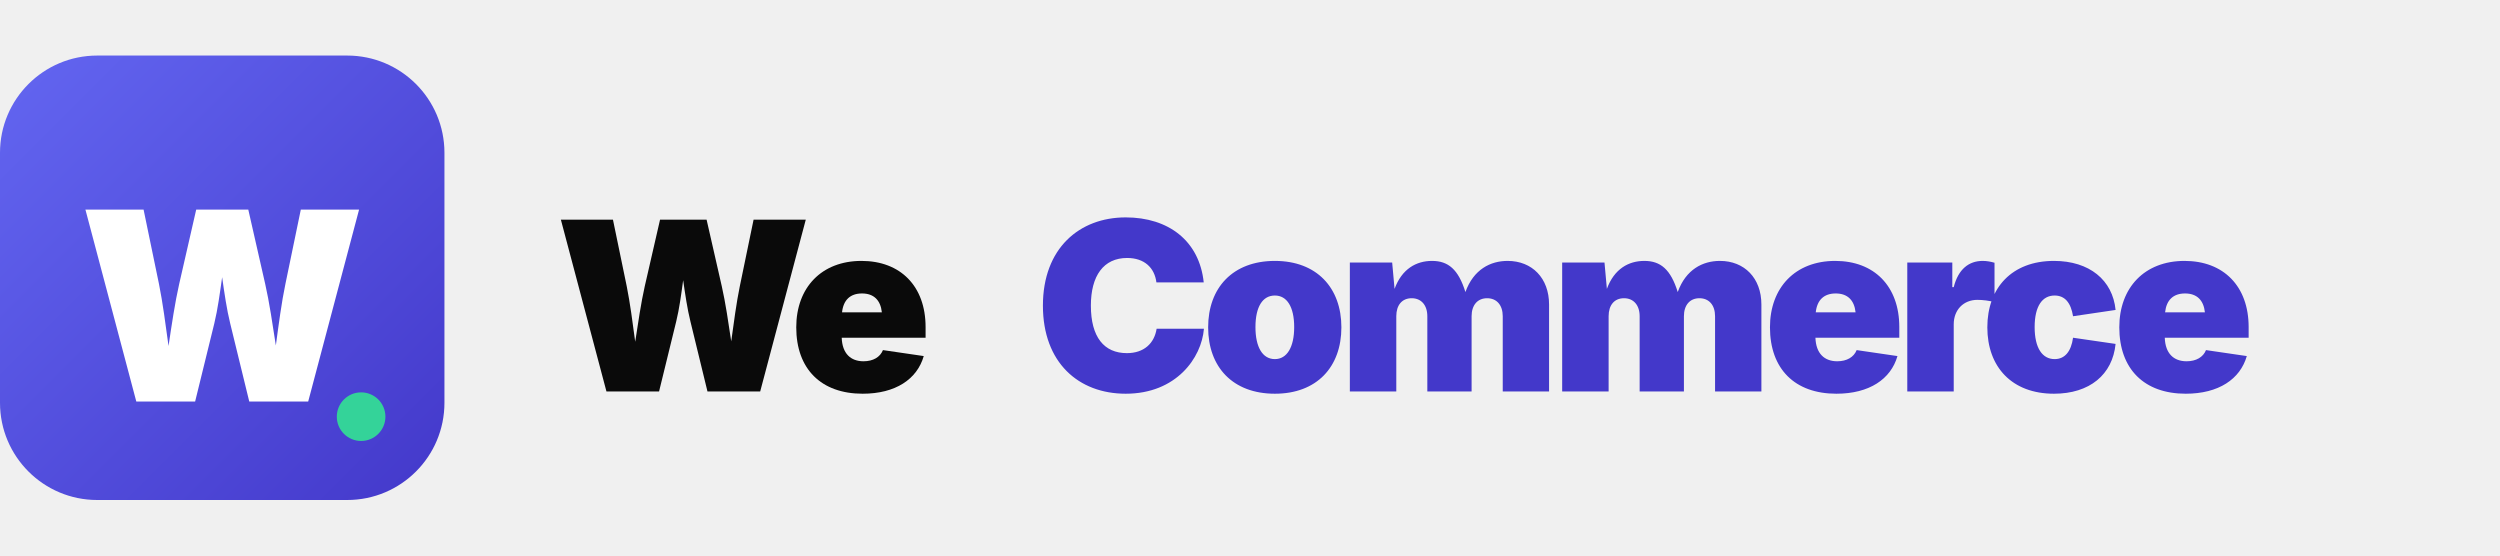
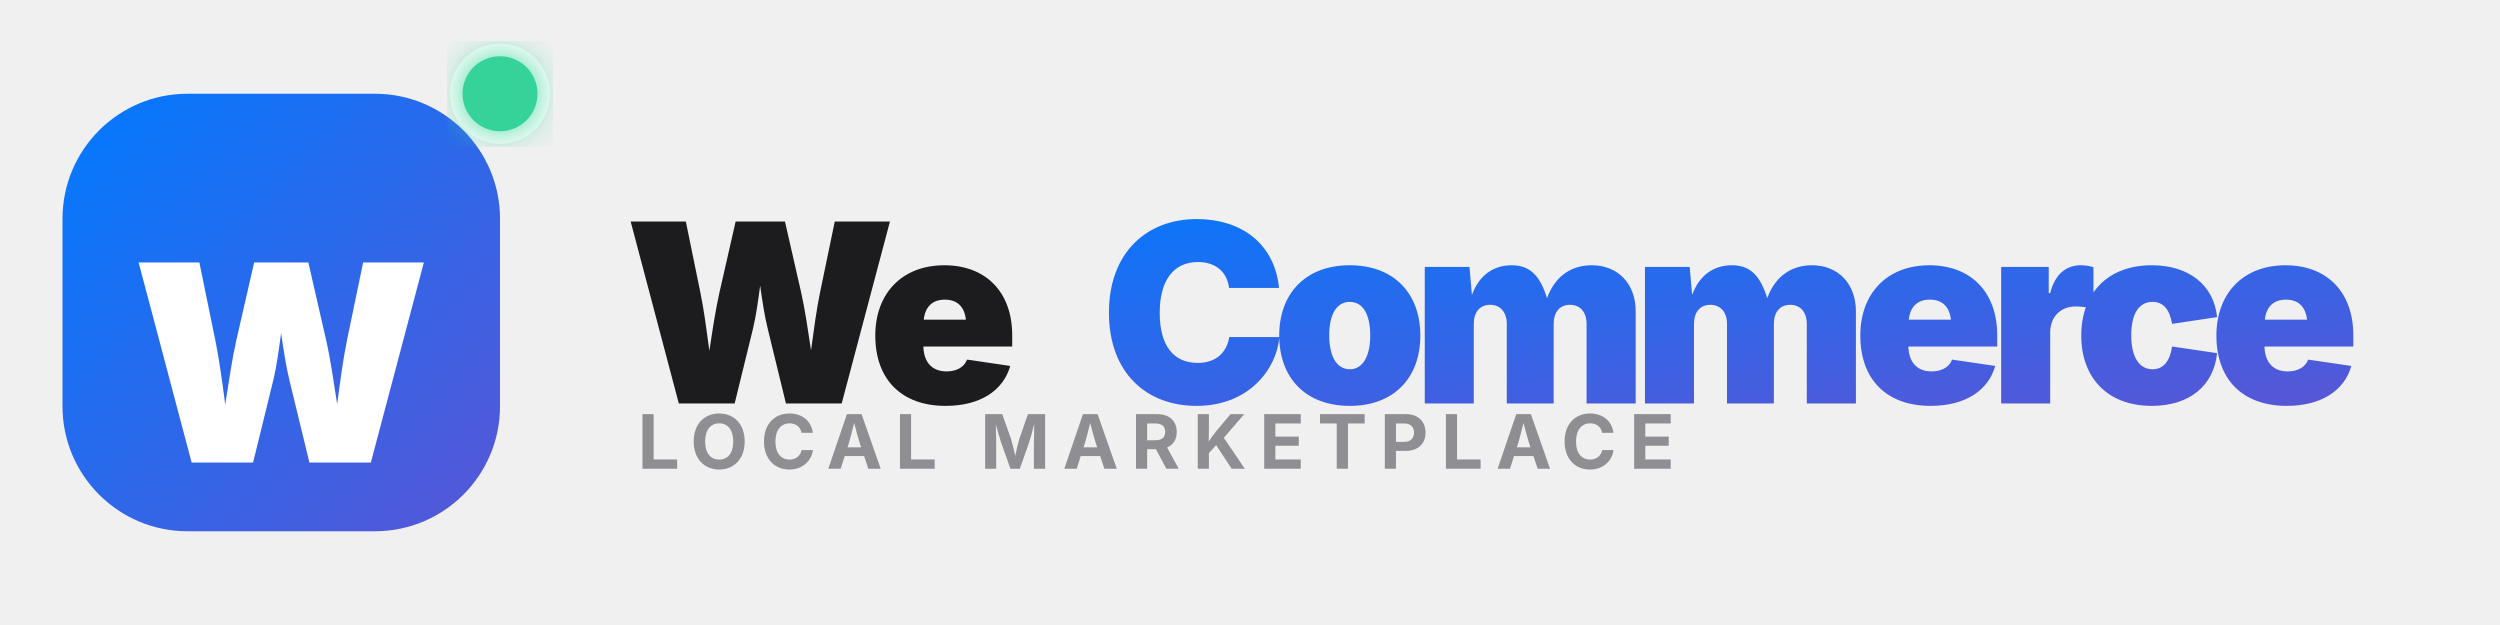
- <svg xmlns="http://www.w3.org/2000/svg" viewBox="0 0 360 80" width="360" height="80">
+ <svg xmlns="http://www.w3.org/2000/svg" viewBox="0 0 400 100" width="400" height="100">
  <defs>
-     <linearGradient id="bg" x1="0" y1="0" x2="1" y2="1">
-       <stop offset="0%" stop-color="#6366F1" />
-       <stop offset="100%" stop-color="#4338CA" />
+     <linearGradient id="brandGradient" x1="0" y1="0" x2="1" y2="1">
+       <stop offset="0%" stop-color="#007aff" />
+       <stop offset="100%" stop-color="#5856d6" />
    </linearGradient>
+     <filter id="glow" x="-20%" y="-20%" width="140%" height="140%">
+       <feGaussianBlur stdDeviation="3" result="blur" />
+       <feComposite in="SourceGraphic" in2="blur" operator="over" />
+     </filter>
  </defs>
-   <rect x="0" y="8" width="64" height="64" rx="14" fill="url(#bg)" />
-   <text x="32" y="44" text-anchor="middle" dominant-baseline="central" font-family="ui-sans-serif, system-ui, -apple-system, 'Segoe UI', sans-serif" font-weight="900" font-size="38" fill="white" letter-spacing="-1.5">W</text>
-   <circle cx="52" cy="60" r="3.5" fill="#34D399" />
-   <text x="80" y="44" dominant-baseline="central" font-family="ui-sans-serif, system-ui, -apple-system, 'Segoe UI', sans-serif" font-weight="900" font-size="34" letter-spacing="-1.5">
-     <tspan fill="#0A0A0A">We</tspan>
-     <tspan fill="#4338CA" dx="8">Commerce</tspan>
+   <rect x="10" y="15" width="70" height="70" rx="20" fill="url(#brandGradient)" />
+   <text x="45" y="58" text-anchor="middle" dominant-baseline="central" font-family="-apple-system, BlinkMacSystemFont, 'SF Pro Display', sans-serif" font-weight="900" font-size="44" fill="white" letter-spacing="-2">W</text>
+   <circle cx="80" cy="15" r="8" fill="white" />
+   <circle cx="80" cy="15" r="6" fill="#34D399" filter="url(#glow)" />
+   <text x="100" y="50" dominant-baseline="central" font-family="-apple-system, BlinkMacSystemFont, 'SF Pro Display', sans-serif" font-weight="900" font-size="40" letter-spacing="-2.5">
+     <tspan fill="#1c1c1e">We</tspan>
+     <tspan fill="url(#brandGradient)" dx="5">Commerce</tspan>
  </text>
+   <text x="102" y="75" font-family="-apple-system, BlinkMacSystemFont, 'SF Pro Display', sans-serif" font-weight="700" font-size="12" fill="#8e8e93" letter-spacing="2">LOCAL MARKETPLACE</text>
</svg>
